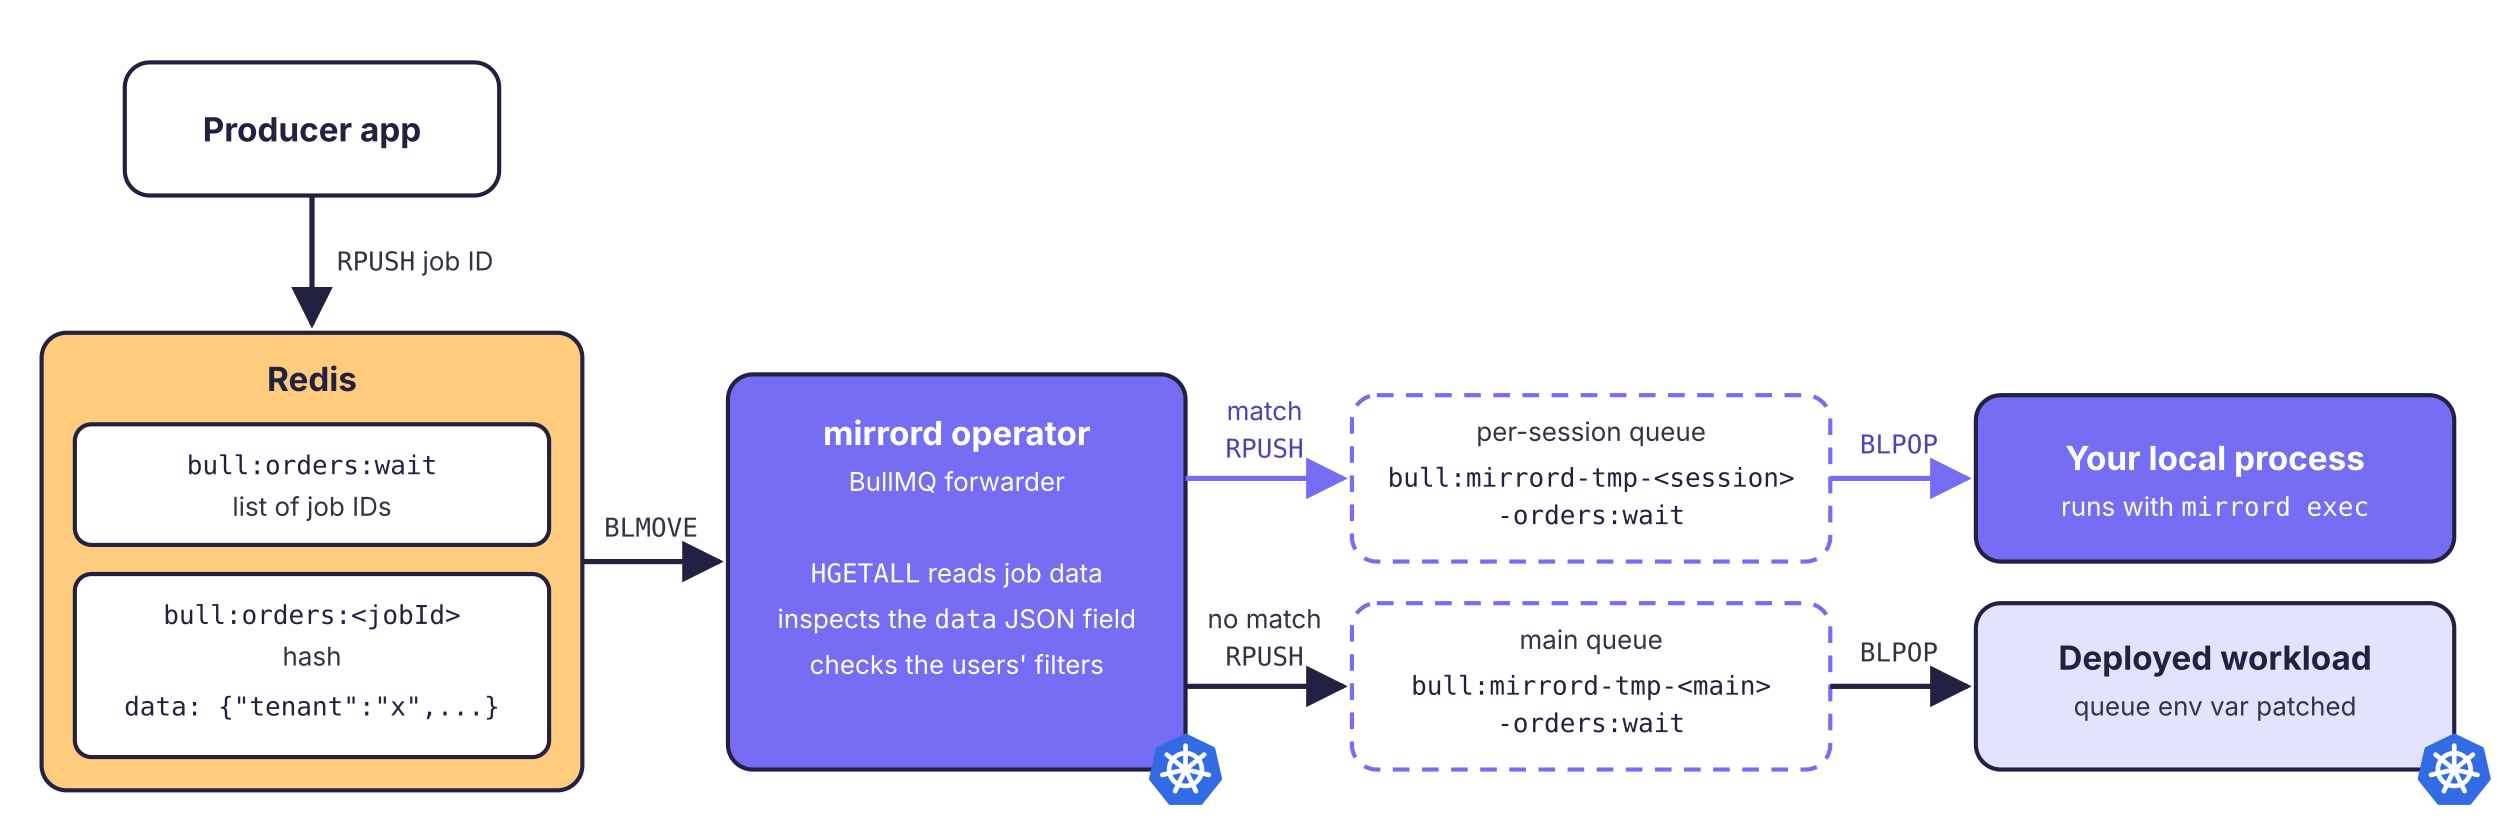
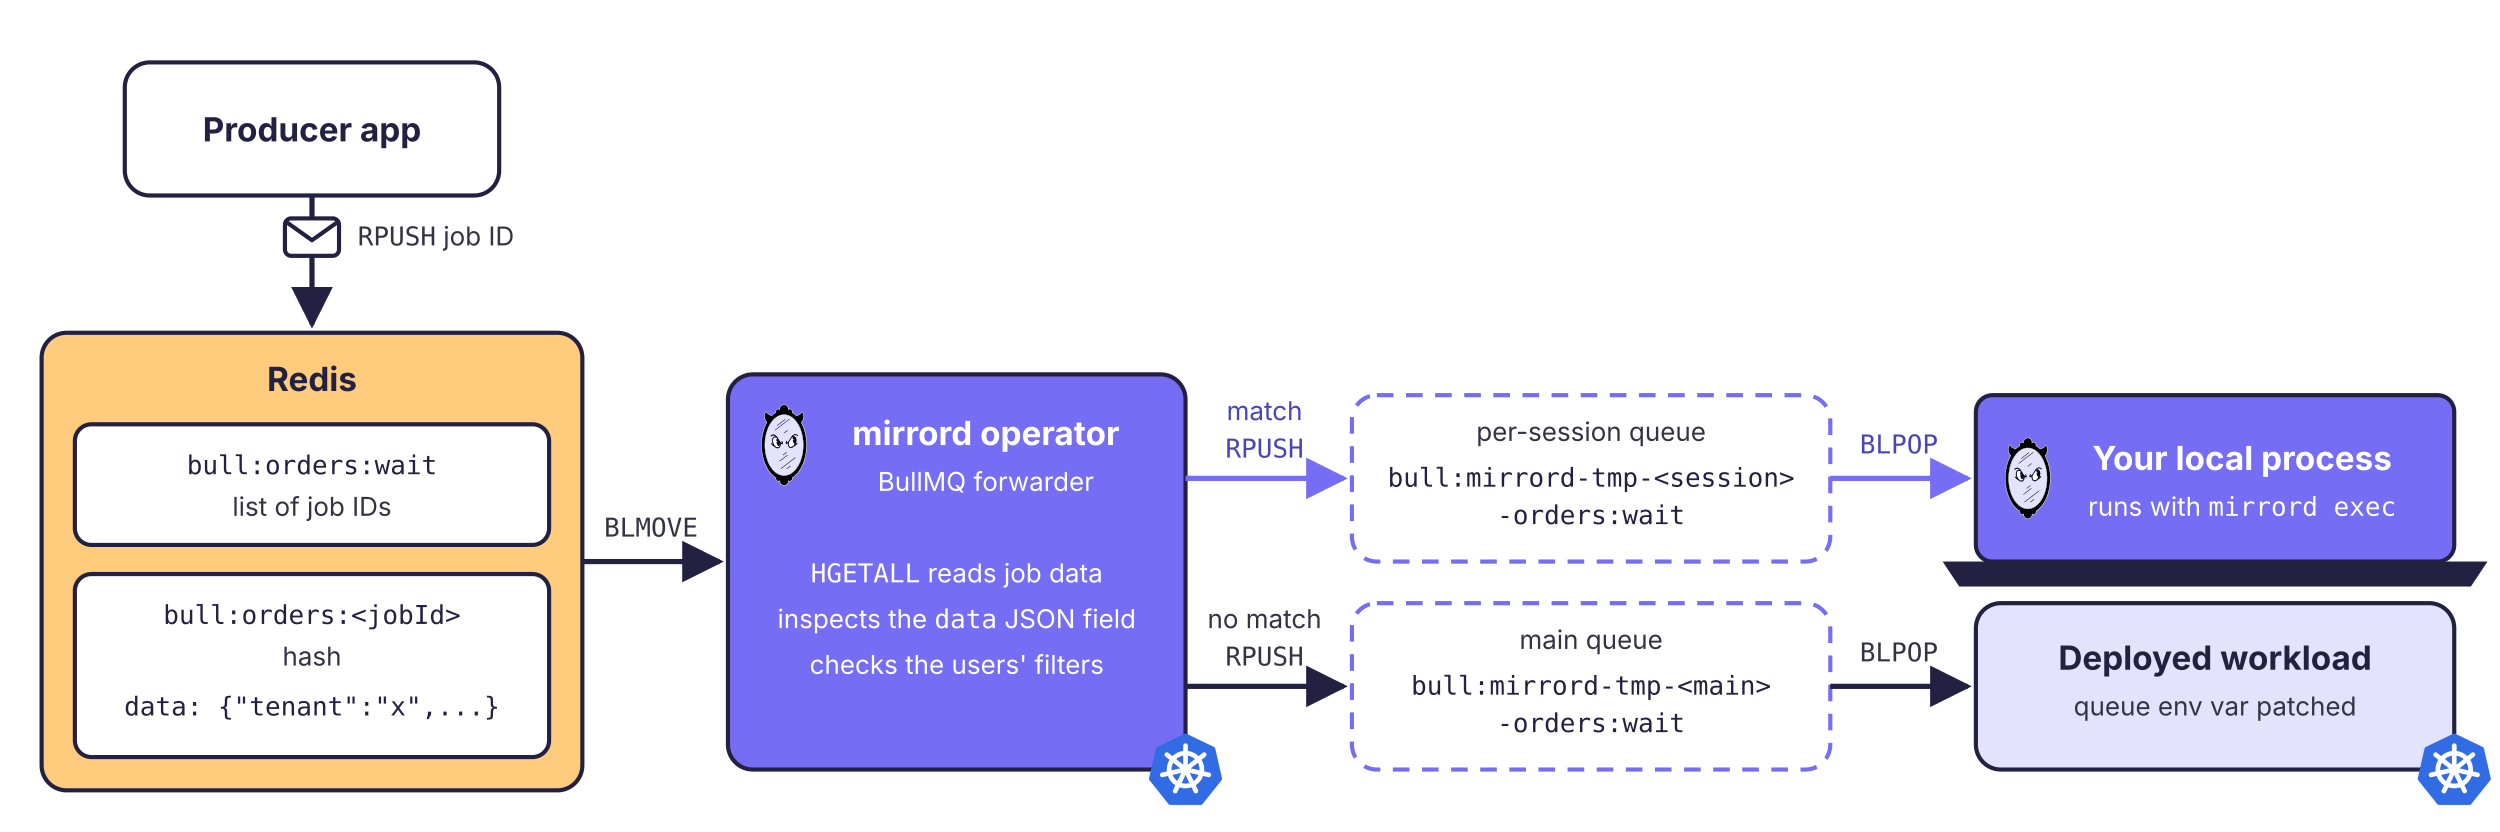
<svg xmlns="http://www.w3.org/2000/svg" viewBox="0 0 1202 400" width="1202" height="400" font-family="Inter, Helvetica, Arial, sans-serif" role="img" aria-labelledby="t d">
  <defs>
    <marker id="arrow" viewBox="0 0 10 10" refX="9" refY="5" markerWidth="8" markerHeight="8" orient="auto-start-reverse">
      <path d="M0 0 L10 5 L0 10 z" fill="#232141" />
    </marker>
    <marker id="arrow-purple" viewBox="0 0 10 10" refX="9" refY="5" markerWidth="8" markerHeight="8" orient="auto-start-reverse">
      <path d="M0 0 L10 5 L0 10 z" fill="#756DF3" />
    </marker>
    <symbol id="k8s" viewBox="0 0 32 32">
      <polygon points="16.00,1.60 27.73,7.25 30.62,19.94 22.51,30.11 9.49,30.11 1.38,19.94 4.27,7.25" fill="#326CE5" stroke="#326CE5" stroke-width="2" stroke-linejoin="round" />
      <g fill="none" stroke="#ffffff" stroke-width="2" stroke-linecap="round">
        <circle cx="16" cy="16" r="7" />
        <line x1="16.00" y1="13.40" x2="16.00" y2="5.80" />
        <line x1="18.03" y1="14.38" x2="23.97" y2="9.64" />
        <line x1="18.53" y1="16.58" x2="25.94" y2="18.27" />
        <line x1="17.13" y1="18.34" x2="20.43" y2="25.19" />
        <line x1="14.87" y1="18.34" x2="11.57" y2="25.19" />
        <line x1="13.47" y1="16.58" x2="6.06" y2="18.27" />
        <line x1="13.97" y1="14.38" x2="8.03" y2="9.64" />
      </g>
      <circle cx="16" cy="16" r="2.4" fill="#ffffff" />
    </symbol>
+     <symbol id="mirrord" viewBox="97 61 391 696">
+       <path fill="#ffffff" d="M255.6,387c4.1,19.1-0.9,36.1-12,40.5c-8.2,3.2-17.8,0-26.5-8.2c-0.3-0.6-0.9-0.9-1.5-1.2c0,0,0,0-0.3-0.3 c-5.5-5.6-10.5-13.2-14-22c-4.7-11.5-6.1-23.2-4.4-33.5c1.8-9.4,6.1-16.1,12.8-18.8c5.5-2.3,12.5-1.5,19.3,2.6 c1.5,2.3,2.6,4.4,3.8,6.2c-4.1,2.6-6.4,10.3-6.4,20.3l3.2,1.8l11.1,6.5l-12.5,1.5h-0.9c0.3,1.2,0.3,2.3,0.6,3.5 c3.2,17.9,12,31.1,19,29.7c6.4-1.2,9.6-14.4,7.6-30.2C255.3,386.4,255.6,386.7,255.6,387z" />
+       <path fill="#ffffff" d="M384,398.4c-3.2,6.8-7.3,12.3-12,17c0,0,0,0-0.3,0c-0.6,0.3-0.9,0.9-1.2,1.2c-8.7,7.9-18.4,11.5-26.5,8.2 c-11.1-4.7-16-21.4-12-40.5c1.5-1.8,3.2-3.8,4.7-5.6c5-6.5,9-13.2,12.8-20l1.2-2.1c1.2-1.8,2-3.8,3.2-5.6c1.2-2.1,2.6-4.4,4.4-7 c3.5-2.1,6.7-3.2,9.9-3.8c-2,4.7-2.3,10.3-2.3,15.3l3.2,1.8l11.1,6.5l-12.5,1.5h-0.9c0.3,1.2,0.3,2.3,0.6,3.8 C370.5,384.6,377.5,397,384,398.4z" />
+       <path fill="#E4E3FD" d="M405,391.7c-1.5-1.2-3.8-0.9-5,0.6c-3.2,4.1-7,7.9-11.1,11.5c1.2-2.3,2.6-5,3.5-7.6 c5.3-12.6,6.7-25.8,4.7-37.3c-2.3-12-8.2-20.6-16.9-24.1c-4.1-1.8-8.8-2.1-13.7-1.2c4.4-4.4,10.2-8.5,17.5-10 c8.2-1.5,16.6,1.5,20.4,7.3c1.2,1.5,3.2,2.1,5,0.9c1.5-1.2,2-3.2,0.9-4.7c-5.5-8.2-16.6-12.3-27.4-10c-11.1,2.1-19.3,9.7-24.2,15.6 c-2,2.3-3.8,5-5.5,7.3c-2,2.9-3.5,5.6-5,8.2c-1.2,2.1-2.3,3.8-3.2,5.6l-1.2,2.1c-3.8,6.5-7.6,13.2-12.3,19.1 c-5.8,7.6-11.7,12.9-18.4,16.7c0.6-5,2-9.7,4.4-14.1c0.9-1.8,0.3-3.8-1.5-4.7c-1.7-0.9-3.8-0.3-4.7,1.5c-2.9,5.6-4.7,11.5-5.3,17.6 c0,0.9-0.3,3.5,1.5,5.6c1.2,1.2,2.3,1.8,4.1,1.8c1.5,0,2.9-0.3,4.4-1.5c2.6-1.5,5.3-3.2,7.9-5.3c-1.7,18.5,5,34.1,17.5,39.3 c2.9,1.2,5.8,1.8,8.8,1.8c8.5,0,17.5-4.4,25.4-12c11.4-6.2,21.6-14.4,29.5-24.7C406.7,395.2,406.4,392.8,405,391.7z M292.1,149.1 c90.1,0,163.6,116.6,163.6,259.6s-73.5,259.6-163.6,259.6c-90.4,0-163.6-116.6-163.6-259.6S201.9,149.1,292.1,149.1z M389.5,517.3 c0.9-0.6,0.9-1.8,0.3-2.3c-0.6-0.9-1.8-0.9-2.3-0.3l-122.5,93.7c-0.9,0.6-0.9,1.8-0.3,2.3c0.3,0.3,0.9,0.6,1.5,0.6 c0.3,0,0.9,0,1.2-0.3L389.5,517.3z M346.9,589c0.9-0.6,0.9-1.8,0.3-2.3c-0.6-0.9-1.8-0.9-2.3-0.3l-31.2,23.2 c-0.9,0.6-0.9,1.8-0.3,2.3c0.3,0.6,0.9,0.9,1.5,0.9c0.3,0,0.6-0.3,0.9-0.3L346.9,589z M338.2,189.1c0.9-0.6,0.9-1.8,0.3-2.3 c-0.6-0.9-1.8-0.9-2.3-0.3l-122.5,93.4c-0.9,0.6-0.9,1.8-0.3,2.3c0.3,0.3,0.9,0.6,1.5,0.6c0.3,0,0.9,0,0.9-0.3L338.2,189.1z M324.4,284.5c0.9-0.6,0.9-1.8,0.3-2.3c-0.6-0.9-1.7-0.9-2.3-0.3l-31.2,22.9c-0.9,0.6-0.9,1.8-0.3,2.3c0.3,0.6,0.9,0.6,1.5,0.6 c0.3,0,0.6,0,0.9-0.3L324.4,284.5z M322.7,495.9c0.9-0.6,0.9-1.8,0.3-2.3c-0.6-0.9-1.8-0.9-2.3-0.3l-66.2,50.8 c-0.9,0.6-0.9,1.8-0.3,2.3c0.3,0.3,0.9,0.6,1.5,0.6c0.3,0,0.6,0,0.9-0.3L322.7,495.9z M314.8,472.4c0.9-0.6,0.9-1.8,0.3-2.3 c-0.6-0.9-1.8-0.9-2.3-0.3L281.6,493c-0.9,0.6-0.9,1.8-0.3,2.3c0.3,0.6,0.9,0.9,1.5,0.9c0.3,0,0.9-0.3,0.9-0.3L314.8,472.4z M302.3,190.5c0.9-0.6,0.9-1.8,0.3-2.3c-0.6-0.9-1.7-0.9-2.3-0.3L234,239c-0.9,0.6-0.9,1.8-0.3,2.3c0.3,0.3,0.9,0.6,1.5,0.6 c0.3,0,0.9,0,1.2-0.3L302.3,190.5z M280.1,399.6c1.8-2.1,1.5-4.7,1.5-5.6c-0.6-6.2-2.3-12.3-5-17.9c-0.9-1.8-2.9-2.3-4.7-1.5 c-1.8,0.9-2.3,2.9-1.5,4.7c2.3,4.4,3.8,9.4,4.4,14.1c-6.4-3.8-12.5-9.4-18.4-16.7c-4.7-6.2-8.8-12.9-12.3-19.1l-1.5-2.3 c-1.2-1.8-2-3.8-3.2-5.6c-1.5-2.3-2.9-5.3-5-8.2c0,0,0,0,0-0.3c-1.5-2.3-3.5-5-5.5-7.3c-5-5.9-13.1-13.2-24.2-15.6 c-10.8-2.1-21.9,2.1-27.4,10c-1.2,1.5-0.6,3.8,0.9,4.7c1.5,1.2,3.8,0.6,4.7-0.9c4.1-5.9,12.5-8.8,20.4-7.3 c7.3,1.5,13.1,5.9,17.5,10c-4.7-0.9-9.3-0.3-13.7,1.2c-8.8,3.5-14.6,12-16.9,24.1c-2,11.5-0.3,24.7,4.7,37.3 c1.2,2.6,2.3,5.3,3.5,7.6c-4.1-3.5-7.9-7.3-11.1-11.5c-1.2-1.5-3.5-1.8-5-0.6c-1.5,1.2-1.8,3.5-0.6,5c8.2,10,18.4,18.5,29.5,24.7 c7.9,7.6,16.9,11.7,25.7,11.7c2.9,0,6.1-0.6,8.8-1.8c12.5-5.3,19-20.6,17.5-39.3c2.6,2.1,5,3.8,7.9,5.3c1.5,0.9,2.9,1.2,4.4,1.2 C277.8,401.4,279.2,400.8,280.1,399.6z" />
+       <path d="M439.4,215.2c29.5,54,45.5,122.4,45.5,193.8c0,123.6-49,234.9-122.8,279.2c0.6,2.1,1.2,4.4,1.2,6.8 c0,12.3-10.2,22.6-22.5,22.6c-4.4,0-8.8-1.2-12.3-3.5c0.3,1.2,0.3,2.6,0.3,3.8c0,20.3-16.3,36.7-36.5,36.7s-36.5-16.4-36.5-36.7 c0-1.2,0-2.6,0.3-3.8c-3.5,2.3-7.9,3.5-12.3,3.5c-12.3,0-22.5-10-22.5-22.6c0-2.3,0.3-4.7,1.2-6.8C148.6,643.6,99.3,532.3,99.3,409 c0-71.9,16.3-140.9,46.4-195.3c-1.5-0.9-2.3-2.1-3.5-3.2c-9.9-11.2-15.5-26.4-16.9-42.6c-0.6-11.5,0.9-23.2,5-33.8 c0.6-1.8,2.6-6.8,7.6-7.3c5.3-0.6,8.5,3.8,11.4,7.9c1.2,1.5,2.3,2.9,2.9,3.8c5.5,5.3,12.5,9.7,21.6,13.8c4.4,2.1,9,3.8,13.4,5.3 c11.1-11.2,22.8-20.6,35-27.9c-0.6-2.3-1.2-4.4-1.2-6.8c0-12.3,10.2-22.6,22.5-22.6c4.4,0,8.8,1.2,12.3,3.5c0-1.2-0.3-2.6-0.3-3.8 c0-20.3,16.3-36.7,36.5-36.7c20.1,0,36.5,16.4,36.5,36.7c0,1.2,0,2.6-0.3,3.8c3.5-2.3,7.9-3.5,12.3-3.5c12.5,0,22.5,10.3,22.5,22.6 c0,2.3-0.3,4.7-1.2,6.8c12.5,7.6,24.8,17.3,36.2,29.1c4.7-1.5,9-3.2,13.7-5.3c9-4.1,16-8.5,21.6-13.8c0.9-0.9,2-2.3,2.9-3.8 c2.9-4.1,6.1-8.5,11.4-7.9c5,0.6,7,5.6,7.6,7.3c4.1,10.6,5.5,22.3,4.7,33.8c-1.2,15.9-7,31.4-16.9,42.6 C442.3,212.6,441.1,214,439.4,215.2z M455.7,409c0-143.3-73.5-259.6-163.6-259.6c-90.4,0-163.6,116.6-163.6,259.6 c0,143,73.5,259.6,163.6,259.6C382.5,668.6,455.7,552,455.7,409z" />
+       <path fill="#ffffff" d="M292.4,756.6c-21.2,0-38.5-17.4-38.5-38.7c0-0.1,0-0.2,0-0.3c-3,1.3-6.5,2-10,2c-13.5,0-24.5-11-24.5-24.6 c0-2.2,0.2-4.2,0.7-5.9c-36.1-22.2-66.8-60.3-88.9-110.2C109,528.5,97.3,469.7,97.3,409c0-71.5,16.3-140.6,45.8-194.7 c-0.6-0.5-1.1-1-1.5-1.5c-0.3-0.3-0.5-0.6-0.8-0.8l-0.1-0.1c-9.7-10.9-15.9-26.4-17.4-43.7c-0.6-12.5,1.1-24.4,5.1-34.7 c0.8-2.3,3.2-7.9,9.2-8.6c6.5-0.7,10.4,4.7,13.2,8.7c1.1,1.4,2.2,2.8,2.9,3.7c5.3,5,11.9,9.2,20.9,13.3c3.5,1.7,7.6,3.3,12.1,4.8 c10.7-10.7,21.9-19.6,33.2-26.5c-0.5-1.9-0.9-3.7-0.9-5.8c0-13.3,11.2-24.6,24.5-24.6c3.5,0,6.9,0.7,10,2c0-0.1,0-0.2,0-0.3 c0-21.3,17.3-38.7,38.5-38.7c21.2,0,38.5,17.4,38.5,38.7c0,0.1,0,0.2,0,0.3c3-1.3,6.5-2,10-2c13.5,0,24.5,11,24.5,24.6 c0,2.2-0.2,4.2-0.7,5.9c12.2,7.6,23.8,16.9,34.3,27.6c3.7-1.2,7.6-2.7,12.3-4.8c9-4.1,15.7-8.4,21-13.4c0.7-0.7,1.8-2,2.6-3.4 l0.1-0.1c2.8-4,6.7-9.5,13.2-8.8c6,0.7,8.5,6.3,9.3,8.7c4,10.4,5.7,22.4,4.8,34.5c-1.2,16.6-7.5,32.4-17.2,43.5c-0.4,1-1.3,2-2.4,3 c29,53.9,44.9,122.4,44.9,193.3c0,60.9-11.7,119.7-33.9,170.2c-22,49.9-52.6,87.9-88.6,110c0.5,1.9,0.8,3.8,0.8,5.8 c0,13.3-11.2,24.6-24.5,24.6c-3.5,0-6.9-0.7-10-2c0,0.1,0,0.2,0,0.3C330.8,739.2,313.6,756.6,292.4,756.6z M259.4,709.5l-1.2,5 c-0.2,0.9-0.2,2.3-0.2,3.3c0,19.1,15.5,34.7,34.5,34.7s34.5-15.6,34.5-34.7c0-1.1,0-2.4-0.2-3.3l-1.2-5l4.3,2.9 c3.1,2.1,7,3.2,11.1,3.2c11.1,0,20.5-9.4,20.5-20.6c0-2.1-0.5-4.2-1.1-6.2l-0.4-1.5l1.3-0.8c72.9-43.8,121.8-155.3,121.8-277.5 c0-70.8-16.1-139.3-45.3-192.8l-0.9-1.6l1.5-1c1.6-1.1,2.3-2.2,2.4-2.5l0.1-0.4l0.3-0.3c9.3-10.4,15.2-25.5,16.4-41.4 c0.9-11.6-0.7-22.9-4.5-32.9c-0.6-1.7-2.3-5.6-6-6.1c-3.8-0.4-6.3,2.6-9.5,7c-0.9,1.5-2.1,3-3.2,4.1c-5.7,5.4-12.7,9.9-22.2,14.2 c-5.4,2.4-9.7,4-13.9,5.4l-1.2,0.4l-0.9-0.9c-10.9-11.3-23-21-35.8-28.8l-1.5-0.9l0.7-1.6c0.7-1.6,1-3.5,1-6 c0-11.4-9.2-20.6-20.5-20.6c-4.1,0-8.1,1.1-11.1,3.2l-4.3,2.9l1.2-5c0.2-0.9,0.2-2.3,0.2-3.3c0-19.1-15.5-34.7-34.5-34.7 c-19,0-34.5,15.6-34.5,34.7c0,0.5,0.1,1.1,0.1,1.7c0.1,0.7,0.2,1.4,0.2,2.1v3.8l-3.1-2.1c-3.1-2.1-7-3.2-11.1-3.2 c-11.1,0-20.5,9.4-20.5,20.6c0,1.9,0.4,3.6,0.9,5.6l0.5,2.1l-1.3,0.8c-11.8,7.1-23.5,16.4-34.6,27.6l-0.9,0.9l-1.2-0.4 c-5.1-1.7-9.7-3.5-13.6-5.4c-9.5-4.3-16.5-8.8-22.1-14.2l-0.2-0.2l-0.1-0.2c-0.5-0.8-1.7-2.2-2.8-3.6l-0.1-0.1 c-3.1-4.4-5.7-7.5-9.5-7.1c-3.7,0.4-5.4,4.3-5.9,6c-3.8,9.8-5.5,21.2-4.9,33c1.5,16.4,7.3,31.1,16.4,41.3c0.3,0.3,0.6,0.6,0.9,0.9 c0.7,0.8,1.4,1.5,2.2,2l1.6,1l-0.9,1.7c-29.7,53.8-46.1,122.8-46.1,194.3c0,121.9,49.2,233.4,122.4,277.5l1.5,0.9l-0.7,1.6 c-0.7,1.6-1,3.5-1,6c0,11.4,9.2,20.6,20.5,20.6c4.1,0,8.1-1.1,11.1-3.2L259.4,709.5z M292.1,670.6c-91.3,0-165.6-117.3-165.6-261.6 s74.3-261.6,165.6-261.6c91.3,0,165.6,117.3,165.6,261.6S383.4,670.6,292.1,670.6z M292.1,151.4c-89.1,0-161.6,115.5-161.6,257.6 c0,68.8,16.9,133.5,47.7,182.3c30.6,48.5,71,75.2,113.9,75.2c89.1,0,161.6-115.5,161.6-257.6C453.7,267,381.2,151.4,292.1,151.4z" />
+       <path d="M344.9,586.3c0.9-0.6,1.7-0.3,2.3,0.3c0.6,0.9,0.3,1.8-0.3,2.3l-31.2,23.2c-0.3,0.3-0.6,0.3-0.9,0.3 c-0.6,0-1.2-0.3-1.5-0.9c-0.6-0.9-0.3-1.8,0.3-2.3L344.9,586.3z" />
+       <path d="M372,415.5c4.4-4.4,8.5-10.3,12-17c-6.4-1.8-13.4-13.8-16.3-29.7c-0.3-1.2-0.6-2.3-0.6-3.8h0.9l12.5-1.5l-11.1-6.5 l-3.2-1.8c0-5,0.3-10.6,2.3-15.3c-3.2,0.6-6.7,1.8-9.9,3.8c-1.8,2.3-3.2,5-4.4,7c-1.2,2.1-2.3,3.8-3.2,5.6l-1.2,2.1 c-3.8,6.5-7.9,13.5-12.8,20c-1.5,2.1-3.2,3.8-4.7,5.6c-4.1,19.1,0.9,35.8,12,40.5c8.2,3.2,17.8-0.3,26.5-8.2 C370.8,416.3,371.4,415.8,372,415.5z M410.5,326.8c1.2,1.5,0.9,3.8-0.9,4.7c-1.5,1.2-3.8,0.9-5-0.9c-4.1-5.9-12.5-8.8-20.4-7.3 c-7.3,1.5-13.1,5.9-17.5,10c4.7-0.9,9.3-0.3,13.7,1.2c8.8,3.5,14.9,12,16.9,24.1c2,11.5,0.3,24.7-4.7,37.3 c-1.2,2.6-2.3,5.3-3.5,7.6c4.1-3.5,7.9-7.3,11.1-11.5c1.2-1.5,3.5-1.8,5-0.6c1.5,1.2,1.7,3.5,0.6,5c-8.2,10.3-18.4,18.5-29.5,24.7 c-7.9,7.6-16.9,12-25.4,12c-3.2,0-6.1-0.6-8.8-1.8c-12.5-5.3-19-20.6-17.5-39.3c-2.6,2.1-5.3,3.8-7.9,5.3c-1.5,0.9-3.2,1.5-4.4,1.5 c-1.5,0-2.9-0.6-4.1-1.8c-1.7-2.1-1.5-4.7-1.5-5.6c0.6-6.2,2.3-12,5.3-17.6c0.9-1.8,2.9-2.3,4.7-1.5c1.8,0.9,2.3,2.9,1.5,4.7 c-2.3,4.4-3.8,9.4-4.4,14.1c6.4-3.8,12.5-9.4,18.4-16.7c4.7-6.2,8.8-12.6,12.3-19.1l1.2-2.1c1.2-2.1,2.3-3.8,3.2-5.6 c1.5-2.3,2.9-5.3,5-8.2c1.8-2.3,3.5-5,5.5-7.3c5-5.9,13.4-13.2,24.2-15.6C393.9,314.5,405,318.6,410.5,326.8z" />
+       <path d="M324.4,284.5l-31.5,23.2c-0.3,0.3-0.6,0.3-0.9,0.3c-0.6,0-1.2-0.3-1.5-0.6c-0.6-0.9-0.3-1.8,0.3-2.3l31.2-23.2 c0.9-0.6,1.7-0.3,2.3,0.3C325.6,282.7,325.3,283.9,324.4,284.5z" />
+       <path d="M312.8,469.5c0.9-0.6,1.8-0.3,2.3,0.3c0.6,0.9,0.3,1.8-0.3,2.3l-31.2,23.2c-0.3,0.3-0.6,0.3-0.9,0.3 c-0.6,0-1.2-0.3-1.5-0.9c-0.6-0.9-0.3-1.8,0.3-2.3L312.8,469.5z" />
+       <path d="M387.5,514.7c0.9-0.6,1.8-0.3,2.3,0.3c0.6,0.9,0.3,1.8-0.3,2.3L267,611c-0.3,0.3-0.6,0.3-1.2,0.3c-0.6,0-1.2-0.3-1.5-0.6 c-0.6-0.9-0.6-1.8,0.3-2.3L387.5,514.7z" />
+       <path d="M320.7,493c0.9-0.6,1.8-0.3,2.3,0.3c0.6,0.9,0.6,1.8-0.3,2.3l-66.2,51.1c-0.3,0.3-0.6,0.3-0.9,0.3c-0.6,0-1.2-0.3-1.5-0.6 c-0.6-0.9-0.6-1.8,0.3-2.3L320.7,493z" />
+       <path d="M300.2,187.9c0.9-0.6,1.7-0.3,2.3,0.3c0.6,0.9,0.6,1.8-0.3,2.3l-65.9,51.1c-0.3,0.3-0.6,0.3-1.2,0.3 c-0.6,0-0.9-0.3-1.5-0.6c-0.6-0.9-0.3-1.8,0.3-2.3L300.2,187.9z" />
+       <path d="M213.6,279.8l122.5-93.7c0.6-0.6,1.8-0.3,2.3,0.3c0.6,0.9,0.3,1.8-0.3,2.3l-122.5,93.7c-0.3,0.3-0.6,0.3-0.9,0.3 c-0.6,0-1.2-0.3-1.5-0.6C212.7,281.6,212.7,280.4,213.6,279.8z" />
+       <path d="M243.9,427.5c11.1-4.4,16-21.4,12-40.5c-0.3-0.3-0.6-0.6-0.9-0.9c2,15.9-1.2,29.1-7.6,30.2c-7.3,1.5-15.8-12-19-29.7 c-0.3-1.2-0.3-2.3-0.6-3.5h0.9l12.5-1.5l-11.1-6.5l-3.2-1.8c0-10,2.3-17.6,6.4-20.3c-1.2-2.1-2.3-4.1-3.8-6.2 c-7-4.1-13.7-5-19.3-2.6c-6.4,2.6-11.1,9.4-12.8,18.8c-1.8,10-0.3,22,4.4,33.5c3.5,8.8,8.5,16.4,14,22c0,0,0.3,0,0.3,0.3 c0.6,0.3,1.2,0.9,1.5,1.2C225.9,427.2,235.8,430.7,243.9,427.5z M204.9,319.1c11.1,2.1,19.3,9.7,24.2,15.6c2,2.3,3.8,5,5.5,7.3 c0,0,0,0,0,0.3c2,2.9,3.5,5.6,5,8.2c1.2,1.8,2,3.5,3.2,5.6l1.5,2.3c3.8,6.5,7.6,12.9,12.3,19.1c5.8,7.3,11.7,12.9,18.4,16.7 c-0.6-5-2-9.7-4.4-14.1c-0.9-1.8-0.3-3.8,1.5-4.7c1.8-0.9,3.8-0.3,4.7,1.5c2.9,5.6,4.7,11.5,5,17.9c0,0.9,0.3,3.5-1.5,5.6 c-1.2,1.2-2.6,1.8-4.1,1.8c-1.5,0-2.9-0.6-4.4-1.2c-2.6-1.5-5.3-3.2-7.9-5.3c1.7,18.5-5,34.1-17.5,39.3c-2.9,1.2-5.8,1.8-8.8,1.8 c-8.5,0-17.5-4.4-25.7-11.7c-11.4-6.2-21.6-14.7-29.5-24.7c-1.2-1.5-0.9-3.8,0.6-5c1.5-1.2,3.8-0.9,5,0.6c3.2,4.1,7,7.9,11.1,11.5 c-1.2-2.3-2.6-5-3.5-7.6c-5-12.6-6.7-25.8-4.7-37.3c2-12,8.2-20.6,16.9-24.1c4.1-1.8,8.8-2.1,13.7-1.2c-4.4-4.4-10.2-8.8-17.5-10 c-8.2-1.5-16.6,1.5-20.4,7.3c-1.2,1.5-3.2,2.1-4.7,0.9c-1.5-1.2-2-3.2-0.9-4.7C183,320.9,194.1,317.1,204.9,319.1z" />
+     </symbol>
+     <symbol id="envelope" viewBox="0 0 28 20">
+       <rect x="1" y="1" width="26" height="18" rx="3" fill="#ffffff" stroke="#232141" stroke-width="2" />
+       <path d="M2 3 L14 11.5 L26 3" fill="none" stroke="#232141" stroke-width="2" stroke-linejoin="round" />
+     </symbol>
  </defs>
  <rect x="0" y="0" width="1202" height="400" fill="#ffffff" />
  <rect x="60" y="30" width="180" height="64" rx="12" fill="#ffffff" stroke="#232141" stroke-width="2" />
  <text x="150" y="68" font-size="16" font-weight="700" fill="#232141" text-anchor="middle">Producer app</text>
  <line x1="150" y1="94" x2="150" y2="156" stroke="#232141" stroke-width="2.5" marker-end="url(#arrow)" />
-   <text x="162" y="130" font-size="12.5" fill="#333344">
+   <use href="#envelope" x="136" y="104" width="28" height="20" />
+   <text x="172" y="118" font-size="12.5" fill="#333344">
    <tspan font-family="Menlo, Consolas, monospace">RPUSH</tspan> job ID</text>
  <rect x="20" y="160" width="260" height="220" rx="12" fill="#FFCB7D" stroke="#232141" stroke-width="2" />
  <text x="150" y="188" font-size="16" font-weight="700" fill="#232141" text-anchor="middle">Redis</text>
  <rect x="36" y="204" width="228" height="58" rx="8" fill="#ffffff" stroke="#232141" stroke-width="2" />
  <text x="150" y="228" font-size="12.5" font-family="Menlo, Consolas, monospace" fill="#232141" text-anchor="middle">bull:orders:wait</text>
  <text x="150" y="248" font-size="12.5" fill="#333344" text-anchor="middle">list of job IDs</text>
  <rect x="36" y="276" width="228" height="88" rx="8" fill="#ffffff" stroke="#232141" stroke-width="2" />
  <text x="150" y="300" font-size="12.5" font-family="Menlo, Consolas, monospace" fill="#232141" text-anchor="middle">bull:orders:&lt;jobId&gt;</text>
  <text x="150" y="320" font-size="12.5" fill="#333344" text-anchor="middle">hash</text>
  <text x="150" y="344" font-size="12.5" font-family="Menlo, Consolas, monospace" fill="#232141" text-anchor="middle">data: {"tenant":"x",...}</text>
  <line x1="280" y1="270" x2="346" y2="270" stroke="#232141" stroke-width="2.5" marker-end="url(#arrow)" />
  <text x="313" y="258" font-size="12.5" font-family="Menlo, Consolas, monospace" fill="#333344" text-anchor="middle">BLMOVE</text>
  <rect x="350" y="180" width="220" height="190" rx="12" fill="#756DF3" stroke="#232141" stroke-width="2" />
-   <text x="460" y="214" font-size="16" font-weight="700" fill="#ffffff" text-anchor="middle">mirrord operator</text>
-   <text x="460" y="236" font-size="12.5" fill="#ffffff" text-anchor="middle">BullMQ forwarder</text>
+   <use href="#mirrord" x="366" y="194" width="22" height="40" />
+   <text x="474" y="214" font-size="16" font-weight="700" fill="#ffffff" text-anchor="middle">mirrord operator</text>
+   <text x="474" y="236" font-size="12.5" fill="#ffffff" text-anchor="middle">BullMQ forwarder</text>
  <text x="460" y="280" font-size="12.5" fill="#ffffff" text-anchor="middle">
    <tspan font-family="Menlo, Consolas, monospace">HGETALL</tspan> reads job data</text>
  <text x="460" y="302" font-size="12.5" fill="#ffffff" text-anchor="middle">inspects the <tspan font-family="Menlo, Consolas, monospace">data</tspan> JSON field</text>
  <text x="460" y="324" font-size="12.5" fill="#ffffff" text-anchor="middle">checks the users' filters</text>
  <line x1="570" y1="230" x2="646" y2="230" stroke="#756DF3" stroke-width="2.5" marker-end="url(#arrow-purple)" />
  <text x="608" y="202" font-size="12.5" fill="#4a44b8" text-anchor="middle">match</text>
  <text x="608" y="220" font-size="12.5" font-family="Menlo, Consolas, monospace" fill="#4a44b8" text-anchor="middle">RPUSH</text>
  <rect x="650" y="190" width="230" height="80" rx="12" fill="#ffffff" stroke="#756DF3" stroke-width="2" stroke-dasharray="8 6" />
  <text x="765" y="212" font-size="12.5" fill="#333344" text-anchor="middle">per-session queue</text>
  <text x="765" y="234" font-size="12.5" font-family="Menlo, Consolas, monospace" fill="#232141" text-anchor="middle">bull:mirrord-tmp-&lt;session&gt;</text>
  <text x="765" y="252" font-size="12.5" font-family="Menlo, Consolas, monospace" fill="#232141" text-anchor="middle">-orders:wait</text>
  <line x1="880" y1="230" x2="946" y2="230" stroke="#756DF3" stroke-width="2.5" marker-end="url(#arrow-purple)" />
  <text x="913" y="218" font-size="12.5" font-family="Menlo, Consolas, monospace" fill="#4a44b8" text-anchor="middle">BLPOP</text>
-   <rect x="950" y="190" width="230" height="80" rx="12" fill="#756DF3" stroke="#232141" stroke-width="2" />
-   <text x="1065" y="226" font-size="16" font-weight="700" fill="#ffffff" text-anchor="middle">Your local process</text>
-   <text x="1065" y="248" font-size="12.5" fill="#ffffff" text-anchor="middle">runs with <tspan font-family="Menlo, Consolas, monospace">mirrord exec</tspan>
+   <rect x="950" y="190" width="230" height="80" rx="8" fill="#756DF3" stroke="#232141" stroke-width="2" />
+   <path d="M934 270 h262 l-8 12 h-246 z" fill="#232141" />
+   <use href="#mirrord" x="964" y="210" width="22" height="40" />
+   <text x="1078" y="226" font-size="16" font-weight="700" fill="#ffffff" text-anchor="middle">Your local process</text>
+   <text x="1078" y="248" font-size="12.5" fill="#ffffff" text-anchor="middle">runs with <tspan font-family="Menlo, Consolas, monospace">mirrord exec</tspan>
  </text>
  <line x1="570" y1="330" x2="646" y2="330" stroke="#232141" stroke-width="2.5" marker-end="url(#arrow)" />
  <text x="608" y="302" font-size="12.5" fill="#333344" text-anchor="middle">no match</text>
  <text x="608" y="320" font-size="12.5" font-family="Menlo, Consolas, monospace" fill="#333344" text-anchor="middle">RPUSH</text>
  <rect x="650" y="290" width="230" height="80" rx="12" fill="#ffffff" stroke="#756DF3" stroke-width="2" stroke-dasharray="8 6" />
  <text x="765" y="312" font-size="12.5" fill="#333344" text-anchor="middle">main queue</text>
  <text x="765" y="334" font-size="12.5" font-family="Menlo, Consolas, monospace" fill="#232141" text-anchor="middle">bull:mirrord-tmp-&lt;main&gt;</text>
  <text x="765" y="352" font-size="12.5" font-family="Menlo, Consolas, monospace" fill="#232141" text-anchor="middle">-orders:wait</text>
  <line x1="880" y1="330" x2="946" y2="330" stroke="#232141" stroke-width="2.5" marker-end="url(#arrow)" />
  <text x="913" y="318" font-size="12.5" font-family="Menlo, Consolas, monospace" fill="#333344" text-anchor="middle">BLPOP</text>
  <rect x="950" y="290" width="230" height="80" rx="12" fill="#E4E3FD" stroke="#232141" stroke-width="2" />
  <text x="1065" y="322" font-size="16" font-weight="700" fill="#232141" text-anchor="middle">Deployed workload</text>
  <text x="1065" y="344" font-size="12.5" fill="#333344" text-anchor="middle">queue env var patched</text>
  <use href="#k8s" x="552" y="352" width="36" height="36" />
  <use href="#k8s" x="1162" y="352" width="36" height="36" />
</svg>
